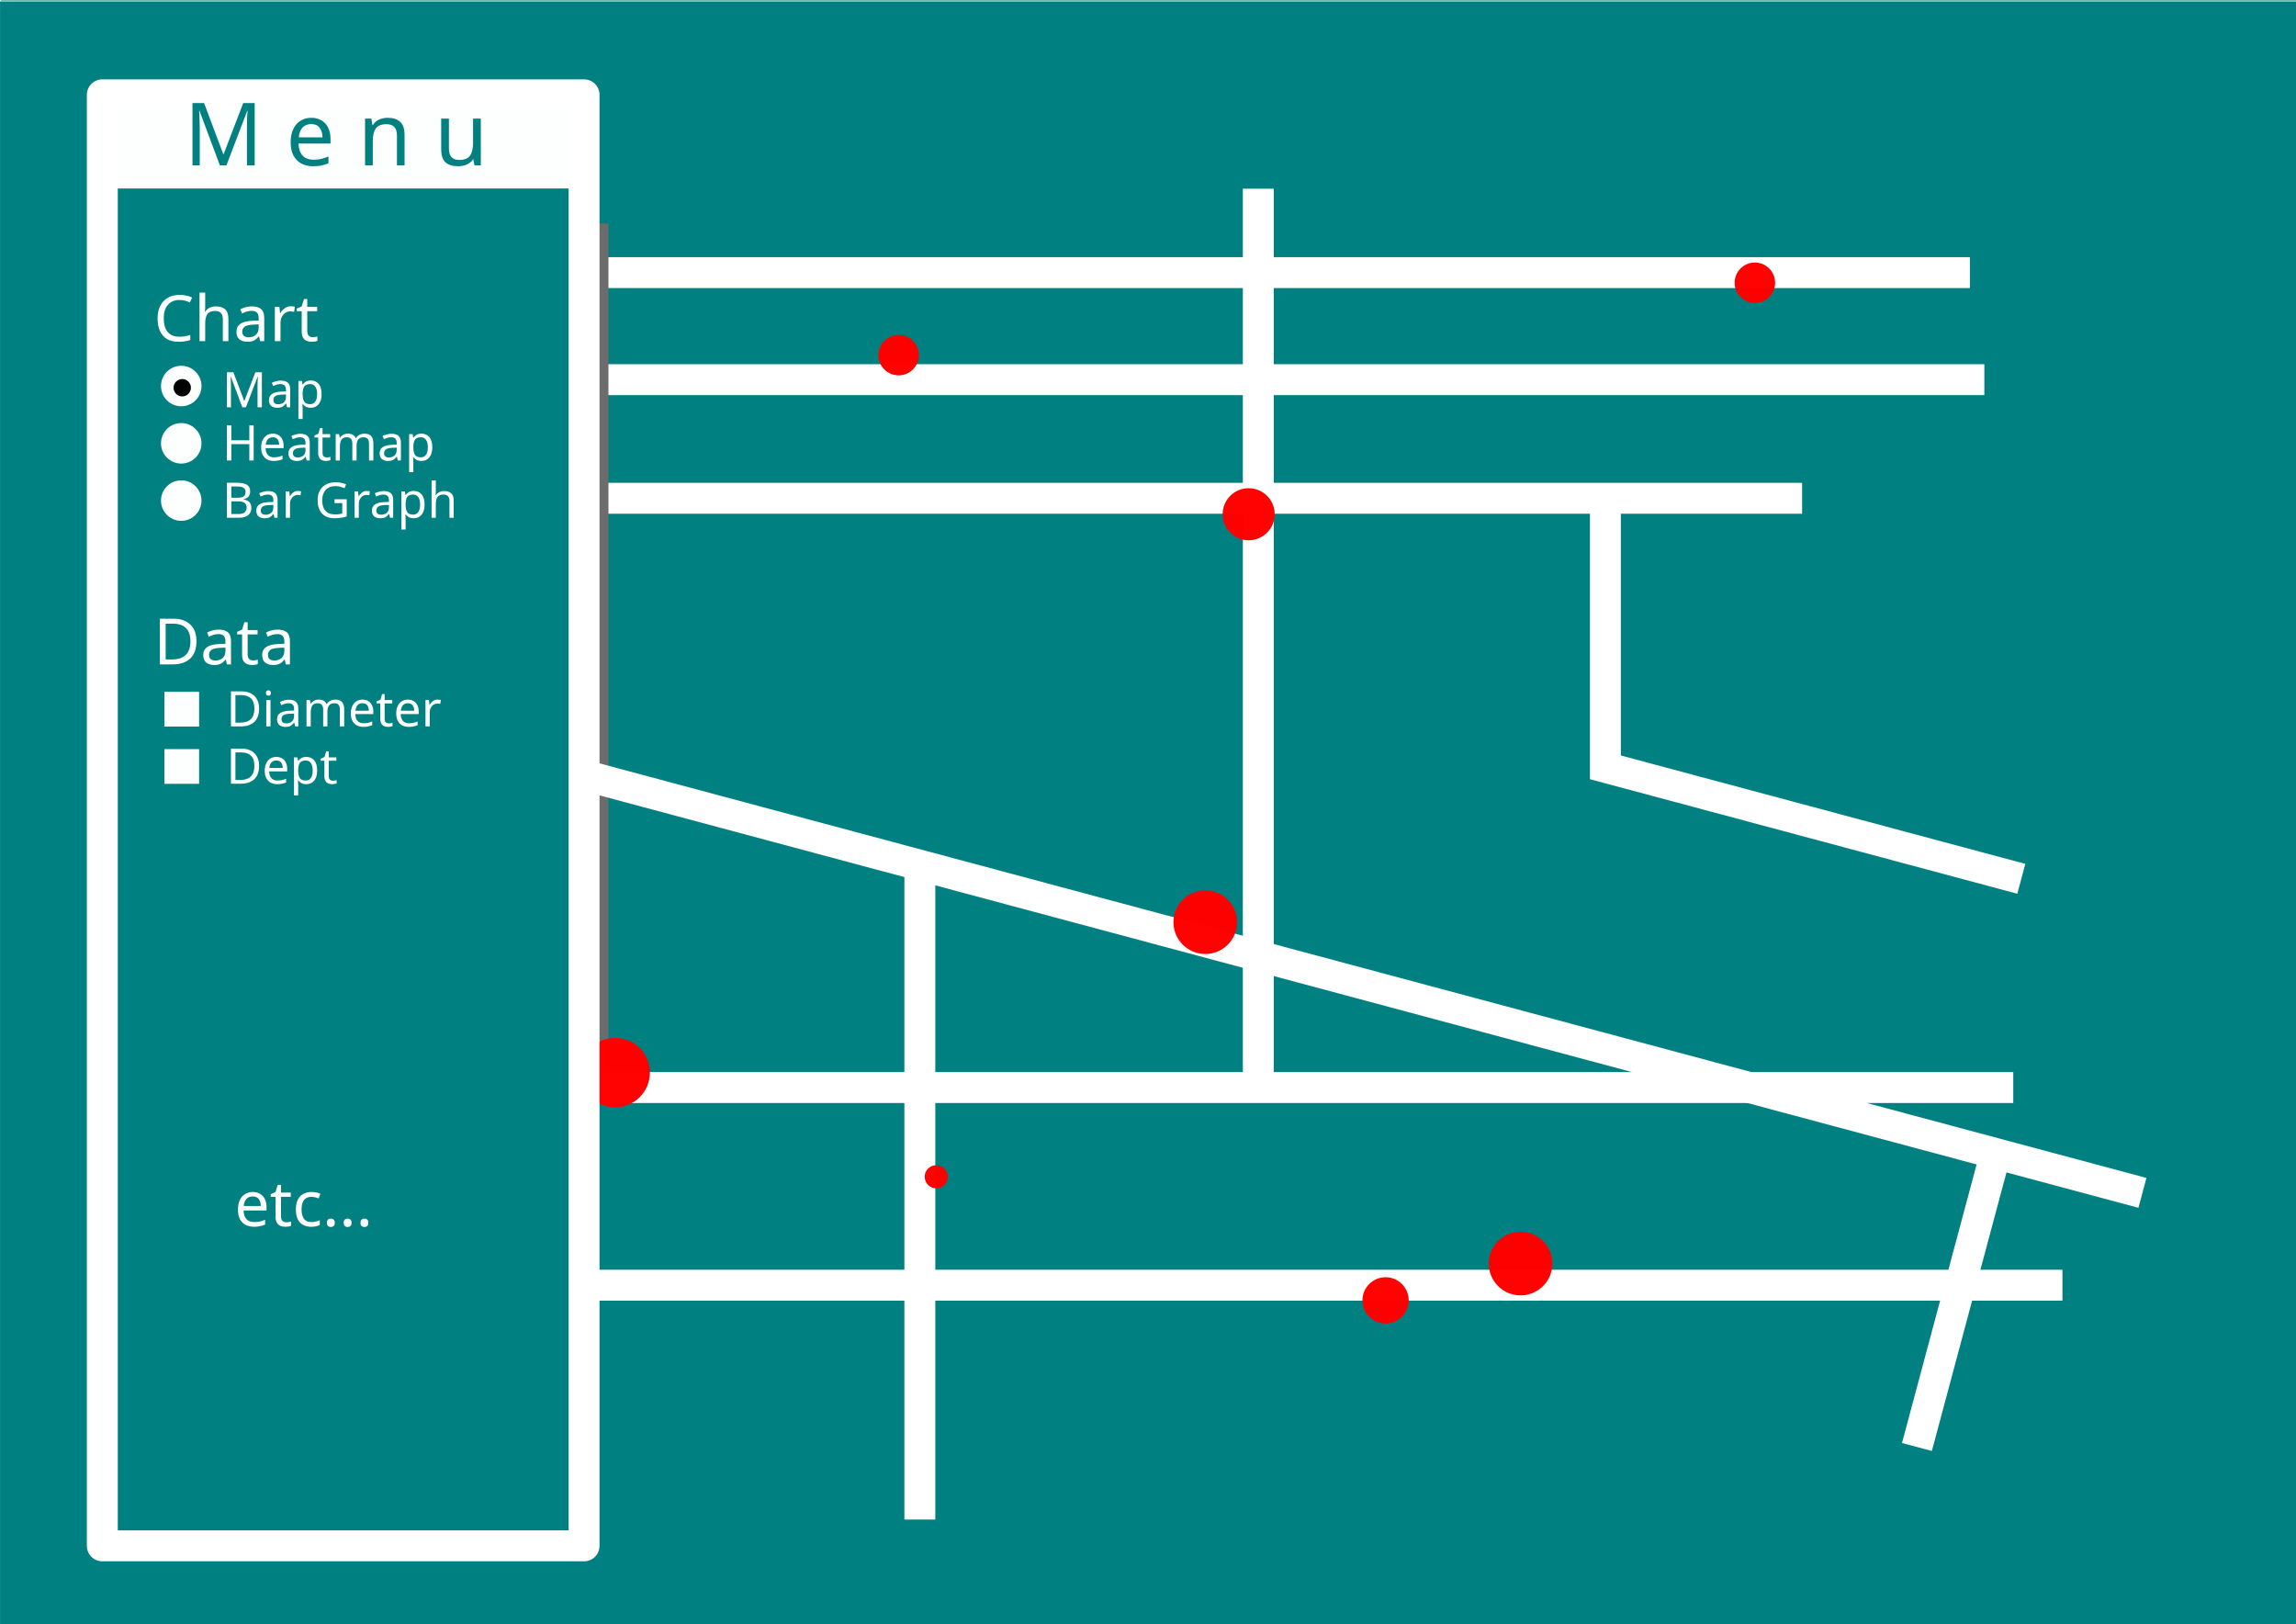
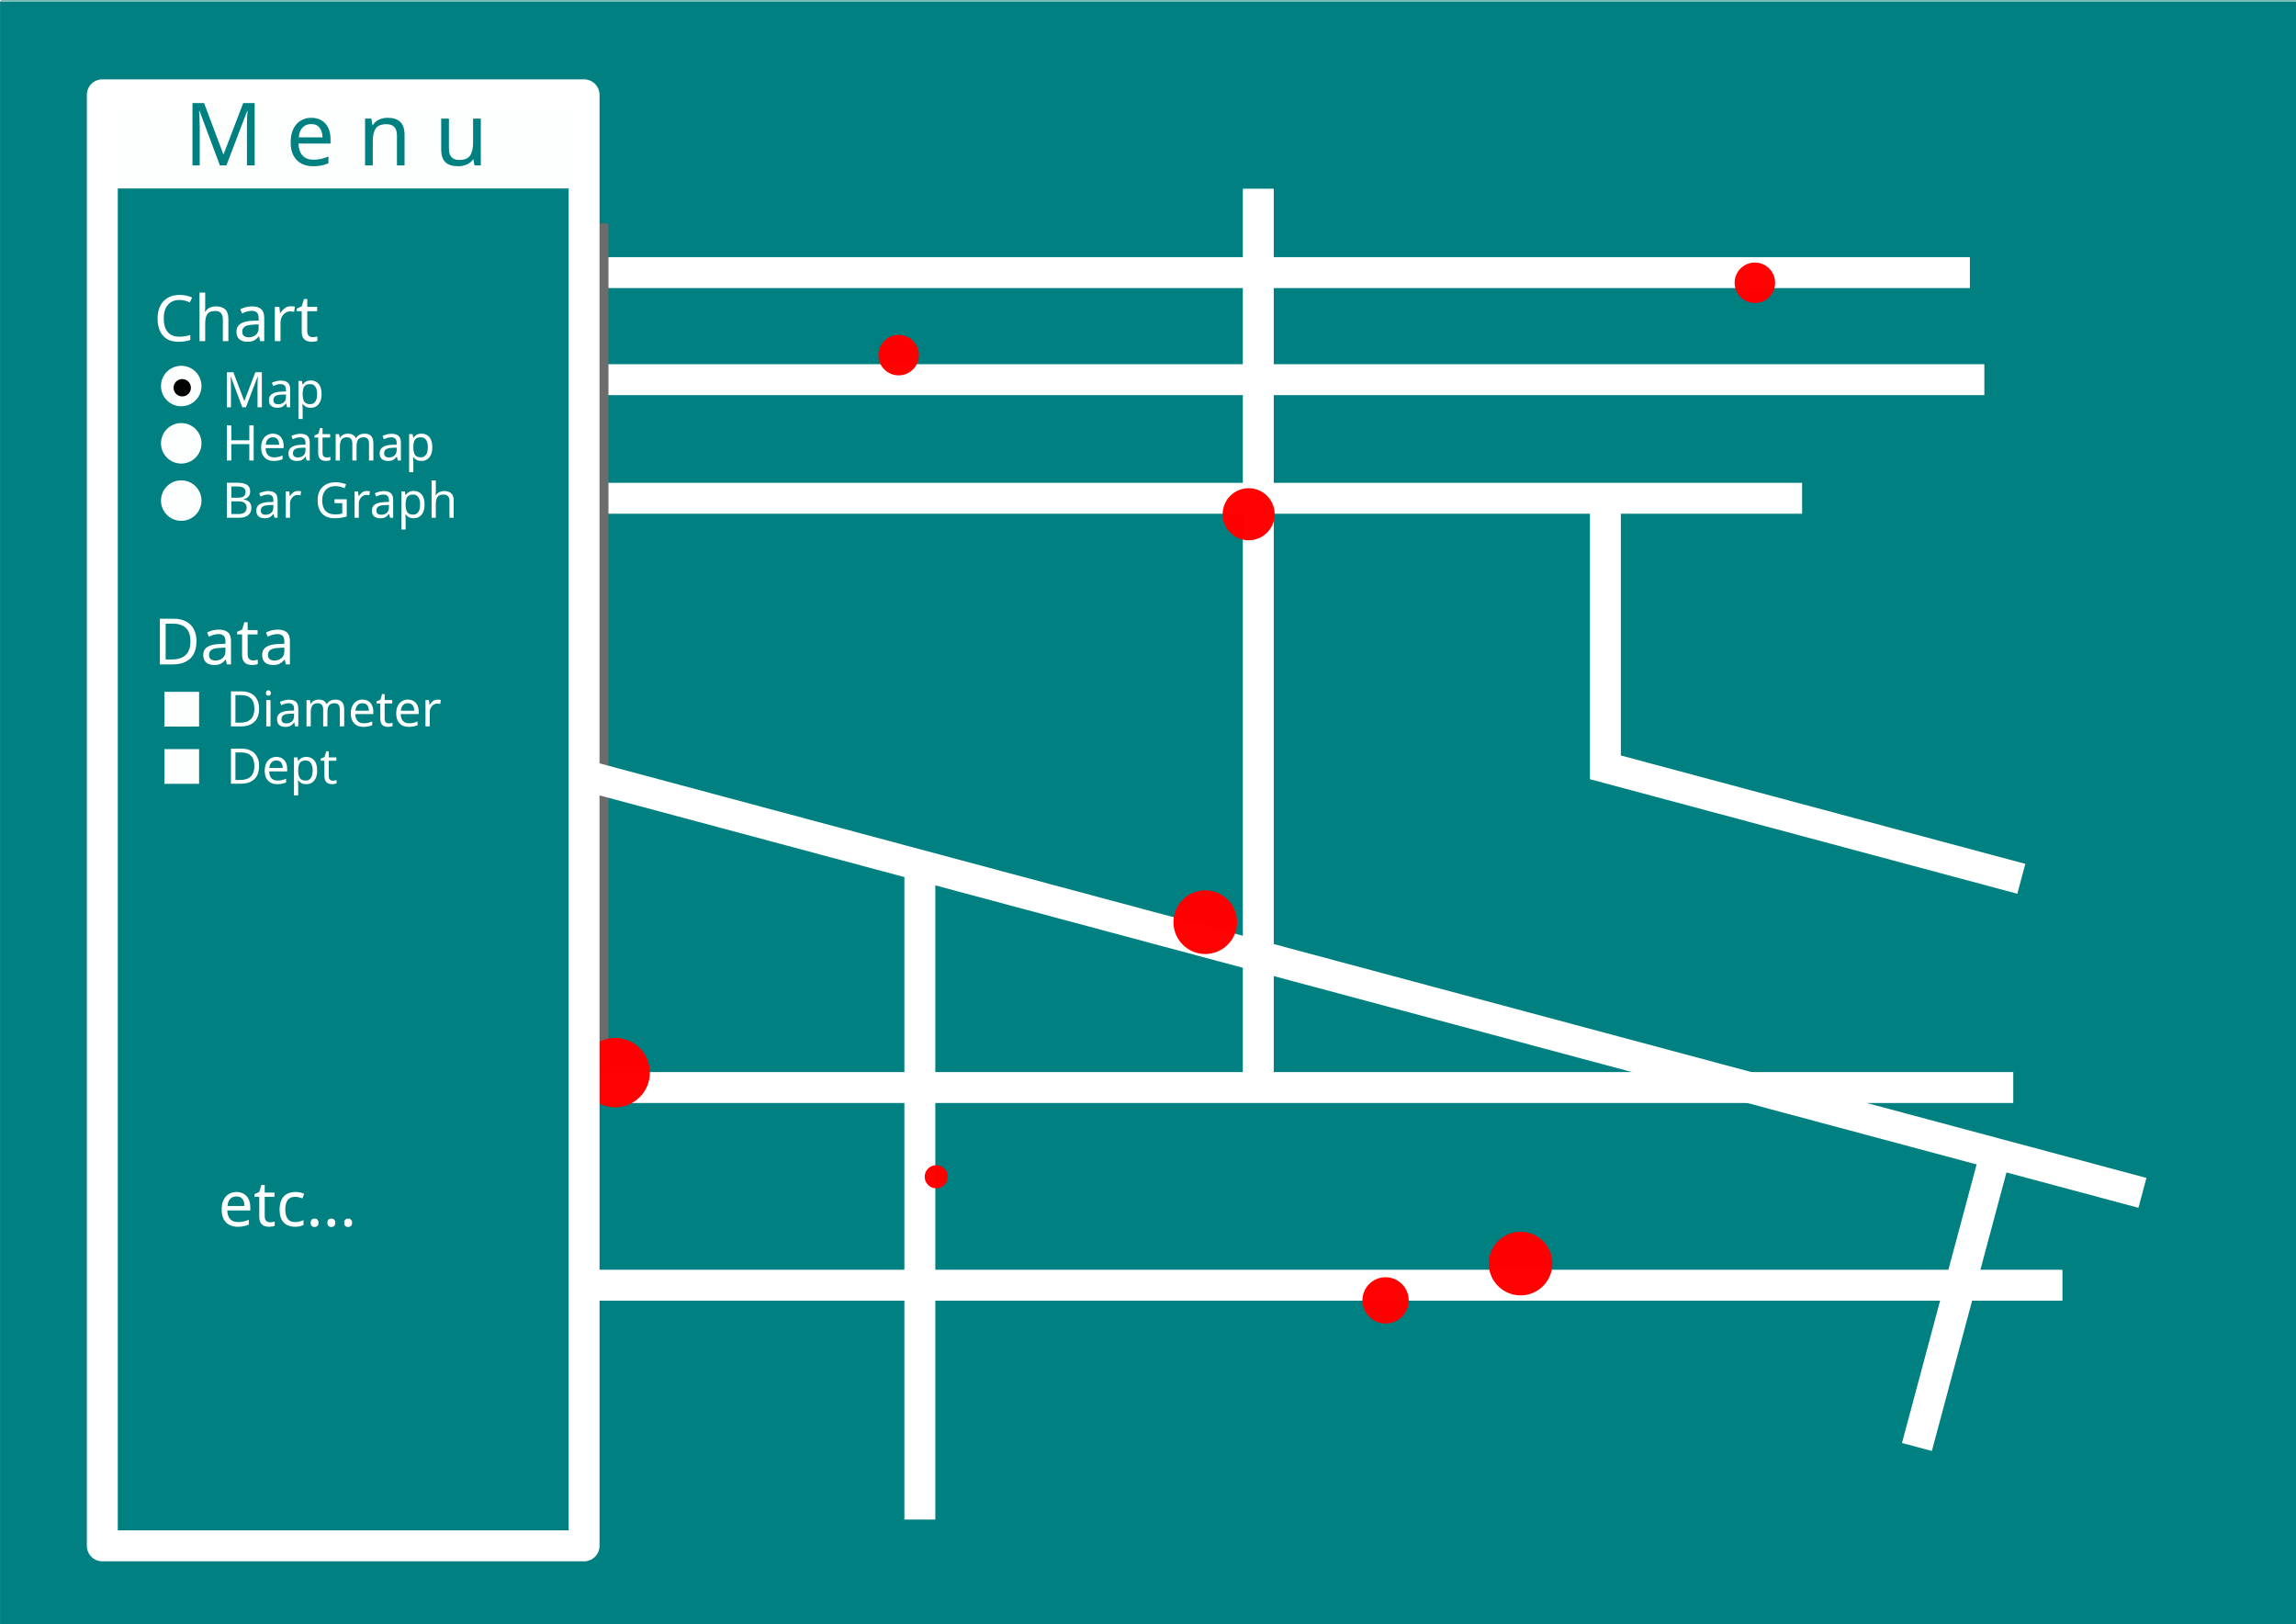
<svg xmlns="http://www.w3.org/2000/svg" width="297mm" height="210mm" viewBox="0 0 297 210" version="1.1" id="svg8">
  <defs id="defs2">
    <marker orient="auto" refY="0.0" refX="0.0" id="Arrow1Lstart" style="overflow:visible">
      <path id="path961" d="M 0.0,0.0 L 5.0,-5.0 L -12.5,0.0 L 5.0,5.0 L 0.0,0.0 z " style="fill-rule:evenodd;stroke:#000000;stroke-width:1.0pt" transform="scale(0.8) translate(12.5,0)" />
    </marker>
  </defs>
  <g id="layer1" transform="translate(0,-87)" style="display:inline">
    <rect style="fill:#008080;fill-opacity:1;stroke:none;stroke-width:0.499;stroke-miterlimit:4;stroke-dasharray:none;stroke-dashoffset:0;stroke-opacity:1" id="rect817" width="299.49" height="212.996" x="0.024" y="87.034" />
    <text xml:space="preserve" style="font-style:normal;font-weight:normal;font-size:22.051px;line-height:1.25;font-family:sans-serif;letter-spacing:0px;word-spacing:0px;fill:none;fill-opacity:1;stroke:#6c6c6c;stroke-width:4;stroke-miterlimit:4;stroke-dasharray:none;stroke-opacity:1" x="52.841" y="205.747" id="text821">
      <tspan id="tspan819" x="52.841" y="205.747" style="fill:none;stroke-width:4;stroke-miterlimit:4;stroke-dasharray:none;stroke:#6c6c6c;stroke-opacity:1;fill-opacity:1">Data</tspan>
    </text>
    <text id="text825" y="205.656" x="206.039" style="font-style:normal;font-weight:normal;font-size:22.051px;line-height:1.25;font-family:sans-serif;letter-spacing:0px;word-spacing:0px;fill:none;fill-opacity:1;stroke:#6c6c6c;stroke-width:4;stroke-miterlimit:4;stroke-dasharray:none;stroke-opacity:1" xml:space="preserve">
      <tspan style="fill:none;stroke-width:4;stroke-miterlimit:4;stroke-dasharray:none;stroke:#6c6c6c;stroke-opacity:1;fill-opacity:1" y="205.656" x="206.039" id="tspan823">Nav</tspan>
    </text>
  </g>
  <g id="layer2">
    <rect style="fill:#008080;fill-opacity:1;stroke:none;stroke-width:0.5;stroke-miterlimit:4;stroke-dasharray:none;stroke-dashoffset:0;stroke-opacity:1" id="rect868" width="299.49" height="212.996" x="0.024" y="0.034" />
    <path style="fill:none;stroke:#ffffff;stroke-width:4;stroke-linecap:butt;stroke-linejoin:miter;stroke-opacity:1;stroke-miterlimit:4;stroke-dasharray:none;fill-opacity:1" d="m 33.676,35.259 h 221.139" id="path872" />
    <path style="fill:none;stroke:#ffffff;stroke-width:4;stroke-linecap:butt;stroke-linejoin:miter;stroke-opacity:1;stroke-miterlimit:4;stroke-dasharray:none;fill-opacity:1" d="M 34.424,49.104 H 256.686" id="path874" />
    <path style="fill:none;stroke:#ffffff;stroke-width:4;stroke-linecap:butt;stroke-linejoin:miter;stroke-opacity:1;stroke-miterlimit:4;stroke-dasharray:none;fill-opacity:1" d="M 34.424,64.445 H 233.112" id="path876" />
    <path style="fill:none;stroke:#6c6c6c;stroke-width:4;stroke-linecap:butt;stroke-linejoin:miter;stroke-opacity:1;stroke-miterlimit:4;stroke-dasharray:none;fill-opacity:1" d="M 76.706,28.898 V 141.9" id="path878" />
    <path style="fill:none;stroke:#ffffff;stroke-width:4;stroke-linecap:butt;stroke-linejoin:miter;stroke-opacity:1;stroke-miterlimit:4;stroke-dasharray:none;fill-opacity:1" d="M 162.767,24.408 V 140.029" id="path880" />
    <path style="fill:none;stroke:#ffffff;stroke-width:4;stroke-linecap:butt;stroke-linejoin:miter;stroke-opacity:1;stroke-miterlimit:4;stroke-dasharray:none;fill-opacity:1" d="m 70.345,98.869 155.958,41.789 -184.396,0" id="path882" />
    <path style="fill:none;stroke:#ffffff;stroke-width:4;stroke-linecap:butt;stroke-linejoin:miter;stroke-opacity:1;stroke-miterlimit:4;stroke-dasharray:none;fill-opacity:1" d="m 118.988,111.966 v 84.564" id="path884" />
    <path style="fill:none;stroke:#ffffff;stroke-width:4;stroke-linecap:butt;stroke-linejoin:miter;stroke-opacity:1;stroke-miterlimit:4;stroke-dasharray:none;fill-opacity:1" d="m 260.427,140.658 h -34.124 l 50.833,13.621" id="path886" />
    <path style="fill:none;stroke:#ffffff;stroke-width:4;stroke-linecap:butt;stroke-linejoin:miter;stroke-opacity:1;stroke-miterlimit:4;stroke-dasharray:none;fill-opacity:1" d="m 258.182,149.009 -10.218,38.135" id="path888" />
    <path style="fill:none;stroke:#ffffff;stroke-width:4;stroke-linecap:butt;stroke-linejoin:miter;stroke-opacity:1;stroke-miterlimit:4;stroke-dasharray:none;fill-opacity:1" d="M 266.788,166.221 H 48.643" id="path890" />
    <path style="fill:none;stroke:#ffffff;stroke-width:4;stroke-linecap:butt;stroke-linejoin:miter;stroke-opacity:1;stroke-miterlimit:4;stroke-dasharray:none;fill-opacity:1" d="M 207.668,64.445 V 99.244 L 261.47,113.66" id="path892" />
    <circle style="fill:#ff0000;fill-opacity:0.99;stroke:none;stroke-width:4;stroke-linejoin:round;stroke-miterlimit:4;stroke-dasharray:none;stroke-dashoffset:0;stroke-opacity:1" id="path894" cx="179.231" cy="168.183" r="2.993" />
    <circle r="4.116" cy="163.42" cx="196.693" id="circle898" style="fill:#ff0000;fill-opacity:0.99;stroke:none;stroke-width:5.5;stroke-linejoin:round;stroke-miterlimit:4;stroke-dasharray:none;stroke-dashoffset:0;stroke-opacity:1" />
    <circle style="fill:#ff0000;fill-opacity:0.99;stroke:none;stroke-width:5.5;stroke-linejoin:round;stroke-miterlimit:4;stroke-dasharray:none;stroke-dashoffset:0;stroke-opacity:1" id="circle900" cx="155.908" cy="119.268" r="4.116" />
    <circle r="1.497" cy="152.195" cx="121.109" id="circle902" style="fill:#ff0000;fill-opacity:0.99;stroke:none;stroke-width:2;stroke-linejoin:round;stroke-miterlimit:4;stroke-dasharray:none;stroke-dashoffset:0;stroke-opacity:1" />
    <circle r="3.368" cy="66.509" cx="161.521" id="circle904" style="fill:#ff0000;fill-opacity:0.99;stroke:none;stroke-width:4.5;stroke-linejoin:round;stroke-miterlimit:4;stroke-dasharray:none;stroke-dashoffset:0;stroke-opacity:1" />
    <circle r="4.116" cy="61.644" cx="66.699" id="circle906" style="fill:#ff0000;fill-opacity:0.99;stroke:none;stroke-width:5.5;stroke-linejoin:round;stroke-miterlimit:4;stroke-dasharray:none;stroke-dashoffset:0;stroke-opacity:1" />
    <circle style="fill:#ff0000;fill-opacity:0.99;stroke:none;stroke-width:3.5;stroke-linejoin:round;stroke-miterlimit:4;stroke-dasharray:none;stroke-dashoffset:0;stroke-opacity:1" id="circle908" cx="116.245" cy="45.929" r="2.619" />
    <circle r="2.619" cy="36.574" cx="227.002" id="circle910" style="fill:#ff0000;fill-opacity:0.99;stroke:none;stroke-width:3.5;stroke-linejoin:round;stroke-miterlimit:4;stroke-dasharray:none;stroke-dashoffset:0;stroke-opacity:1" />
    <circle style="fill:#ff0000;fill-opacity:0.99;stroke:none;stroke-width:6;stroke-linejoin:round;stroke-miterlimit:4;stroke-dasharray:none;stroke-dashoffset:0;stroke-opacity:1" id="circle912" cx="79.576" cy="138.725" r="4.49" />
-     <g id="g4210">
-       <rect y="12.263" x="13.234" height="187.667" width="62.318" id="rect870" style="fill:#008080;fill-opacity:1;stroke:#ffffff;stroke-width:4;stroke-linejoin:round;stroke-miterlimit:4;stroke-dasharray:none;stroke-dashoffset:0;stroke-opacity:1" />
-       <rect transform="rotate(90)" y="-75.407" x="12.06" height="61.772" width="12.316" id="rect933" style="fill:#ffffff;fill-opacity:0.99;stroke:none;stroke-width:2.294;stroke-linejoin:round;stroke-miterlimit:4;stroke-dasharray:none;stroke-dashoffset:0;stroke-opacity:1" />
-       <text xml:space="preserve" style="font-style:normal;font-weight:normal;font-size:11.284px;line-height:1.25;font-family:sans-serif;letter-spacing:0px;word-spacing:0px;fill:#008080;fill-opacity:1;stroke:none;stroke-width:0.282" x="23.805" y="21.389" id="text4177">
-         <tspan id="tspan4175" x="23.805" y="21.389" style="fill:#008080;stroke-width:0.282">M e n u</tspan>
-       </text>
-     </g>
-     <text xml:space="preserve" style="font-style:normal;font-weight:normal;font-size:8.264px;line-height:1.25;font-family:sans-serif;letter-spacing:0px;word-spacing:0px;fill:#ffffff;fill-opacity:1;stroke:none;stroke-width:0.207" x="19.884" y="44.122" id="text937">
-       <tspan id="tspan935" x="19.884" y="44.122" style="fill:#ffffff;stroke-width:0.207">Chart</tspan>
-     </text>
-     <text xml:space="preserve" style="font-style:normal;font-weight:normal;font-size:6.35px;line-height:1.25;font-family:sans-serif;letter-spacing:0px;word-spacing:0px;fill:#ffffff;fill-opacity:1;stroke:none;stroke-width:0.265" x="28.736" y="52.675" id="text941">
-       <tspan id="tspan939" x="28.736" y="52.675" style="font-size:6.35px;fill:#ffffff;stroke-width:0.265">Map</tspan>
-     </text>
-     <text id="text945" y="59.554" x="28.736" style="font-style:normal;font-weight:normal;font-size:6.35px;line-height:1.25;font-family:sans-serif;letter-spacing:0px;word-spacing:0px;fill:#ffffff;fill-opacity:1;stroke:none;stroke-width:0.265" xml:space="preserve">
-       <tspan style="font-size:6.35px;fill:#ffffff;stroke-width:0.265" y="59.554" x="28.736" id="tspan955">Heatmap</tspan>
-     </text>
-     <text xml:space="preserve" style="font-style:normal;font-weight:normal;font-size:6.35px;line-height:1.25;font-family:sans-serif;letter-spacing:0px;word-spacing:0px;fill:#ffffff;fill-opacity:1;stroke:none;stroke-width:0.265" x="29.266" y="93.95" id="text949">
-       <tspan id="tspan947" x="29.266" y="93.95" style="font-size:6.35px;fill:#ffffff;stroke-width:0.265">Diameter</tspan>
-     </text>
-     <text id="text953" y="101.358" x="29.266" style="font-style:normal;font-weight:normal;font-size:6.35px;line-height:1.25;font-family:sans-serif;letter-spacing:0px;word-spacing:0px;fill:#ffffff;fill-opacity:1;stroke:none;stroke-width:0.265" xml:space="preserve">
-       <tspan style="font-size:6.35px;fill:#ffffff;stroke-width:0.265" y="101.358" x="29.266" id="tspan951">Dept</tspan>
-     </text>
-     <rect style="fill:#ffffff;fill-opacity:0.99;stroke:none;stroke-width:4;stroke-linejoin:round;stroke-miterlimit:4;stroke-dasharray:none;stroke-dashoffset:0;stroke-opacity:1" id="rect959" width="4.49" height="4.49" x="21.264" y="89.477" />
-     <rect y="96.886" x="21.264" height="4.49" width="4.49" id="rect1231" style="fill:#ffffff;fill-opacity:0.99;stroke:none;stroke-width:4;stroke-linejoin:round;stroke-miterlimit:4;stroke-dasharray:none;stroke-dashoffset:0;stroke-opacity:1" />
-     <circle style="fill:#ffffff;fill-opacity:0.99;stroke:none;stroke-width:3.111;stroke-linejoin:round;stroke-miterlimit:4;stroke-dasharray:none;stroke-dashoffset:0;stroke-opacity:1" id="path1233" cx="23.445" cy="49.927" r="2.619" />
-     <circle r="2.619" cy="57.336" cx="23.445" id="circle1235" style="fill:#ffffff;fill-opacity:0.99;stroke:none;stroke-width:3.111;stroke-linejoin:round;stroke-miterlimit:4;stroke-dasharray:none;stroke-dashoffset:0;stroke-opacity:1" />
-     <circle style="fill:#000000;fill-opacity:0.99;stroke:none;stroke-width:2.4;stroke-linejoin:round;stroke-miterlimit:4;stroke-dasharray:none;stroke-dashoffset:0;stroke-opacity:1" id="path1237" cx="23.573" cy="50.147" r="1.123" />
-     <text xml:space="preserve" style="font-style:normal;font-weight:normal;font-size:8.105px;line-height:1.25;font-family:sans-serif;text-align:center;letter-spacing:0px;word-spacing:0px;text-anchor:middle;fill:#ffffff;fill-opacity:1;stroke:none;stroke-width:0.203" x="44.546" y="158.588" id="text1241">
-       <tspan x="44.546" y="158.588" style="text-align:center;text-anchor:middle;fill:#ffffff;stroke-width:0.203" id="tspan1243">etc...</tspan>
-     </text>
    <g id="g3554" transform="translate(198.4376,6.35)">
      <rect style="fill:#008080;fill-opacity:1;stroke:#fffffa;stroke-width:0.115;stroke-miterlimit:4;stroke-dasharray:none;stroke-dashoffset:0;stroke-opacity:0.992" id="rect2907" width="299.49" height="11.315" x="-198.388" y="-17.544" />
      <text id="text2911" y="-7.49" x="-196.272" style="font-style:normal;font-weight:normal;font-size:10.583px;line-height:1.25;font-family:sans-serif;letter-spacing:0px;word-spacing:0px;fill:#fffffd;fill-opacity:1;stroke:none;stroke-width:0.265" xml:space="preserve">
        <tspan style="fill:#fffffd;fill-opacity:1;stroke-width:0.265" y="-7.49" x="-196.272" id="tspan2909">File</tspan>
      </text>
      <text xml:space="preserve" style="font-style:normal;font-weight:normal;font-size:10.583px;line-height:1.25;font-family:sans-serif;letter-spacing:0px;word-spacing:0px;fill:#fffffd;fill-opacity:1;stroke:none;stroke-width:0.265" x="-175.105" y="-7.49" id="text2915">
        <tspan id="tspan2913" x="-175.105" y="-7.49" style="fill:#fffffd;fill-opacity:1;stroke-width:0.265">Mode</tspan>
      </text>
    </g>
-     <text xml:space="preserve" style="font-style:normal;font-weight:normal;font-size:6.35px;line-height:1.25;font-family:sans-serif;letter-spacing:0px;word-spacing:0px;fill:#ffffff;fill-opacity:1;stroke:none;stroke-width:0.265" x="28.736" y="66.962" id="text4173">
-       <tspan id="tspan4171" x="28.736" y="66.962" style="font-size:6.35px;fill:#ffffff;stroke-width:0.265">Bar Graph</tspan>
-     </text>
-     <circle style="fill:#ffffff;fill-opacity:0.99;stroke:none;stroke-width:3.111;stroke-linejoin:round;stroke-miterlimit:4;stroke-dasharray:none;stroke-dashoffset:0;stroke-opacity:1" id="circle4175" cx="23.445" cy="64.744" r="2.619" />
-     <text id="text4171" y="85.926" x="19.884" style="font-style:normal;font-weight:normal;font-size:8.264px;line-height:1.25;font-family:sans-serif;letter-spacing:0px;word-spacing:0px;fill:#ffffff;fill-opacity:1;stroke:none;stroke-width:0.207" xml:space="preserve">
-       <tspan style="fill:#ffffff;stroke-width:0.207" y="85.926" x="19.884" id="tspan4169">Data</tspan>
-     </text>
+     <g id="g2301">
+       <g id="g4210">
+         <rect style="fill:#008080;fill-opacity:1;stroke:#ffffff;stroke-width:4;stroke-linejoin:round;stroke-miterlimit:4;stroke-dasharray:none;stroke-dashoffset:0;stroke-opacity:1" id="rect870" width="62.318" height="187.667" x="13.234" y="12.263" />
+         <rect style="fill:#ffffff;fill-opacity:0.99;stroke:none;stroke-width:2.294;stroke-linejoin:round;stroke-miterlimit:4;stroke-dasharray:none;stroke-dashoffset:0;stroke-opacity:1" id="rect933" width="12.316" height="61.772" x="12.06" y="-75.407" transform="rotate(90)" />
+         <text id="text4177" y="21.389" x="23.805" style="font-style:normal;font-weight:normal;font-size:11.284px;line-height:1.25;font-family:sans-serif;letter-spacing:0px;word-spacing:0px;fill:#008080;fill-opacity:1;stroke:none;stroke-width:0.282" xml:space="preserve">
+           <tspan style="fill:#008080;stroke-width:0.282" y="21.389" x="23.805" id="tspan4175">M e n u</tspan>
+         </text>
+       </g>
+       <text id="text937" y="44.122" x="19.884" style="font-style:normal;font-weight:normal;font-size:8.264px;line-height:1.25;font-family:sans-serif;letter-spacing:0px;word-spacing:0px;fill:#ffffff;fill-opacity:1;stroke:none;stroke-width:0.207" xml:space="preserve">
+         <tspan style="fill:#ffffff;stroke-width:0.207" y="44.122" x="19.884" id="tspan935">Chart</tspan>
+       </text>
+       <text id="text941" y="52.675" x="28.736" style="font-style:normal;font-weight:normal;font-size:6.35px;line-height:1.25;font-family:sans-serif;letter-spacing:0px;word-spacing:0px;fill:#ffffff;fill-opacity:1;stroke:none;stroke-width:0.265" xml:space="preserve">
+         <tspan style="font-size:6.35px;fill:#ffffff;stroke-width:0.265" y="52.675" x="28.736" id="tspan939">Map</tspan>
+       </text>
+       <text xml:space="preserve" style="font-style:normal;font-weight:normal;font-size:6.35px;line-height:1.25;font-family:sans-serif;letter-spacing:0px;word-spacing:0px;fill:#ffffff;fill-opacity:1;stroke:none;stroke-width:0.265" x="28.736" y="59.554" id="text945">
+         <tspan id="tspan955" x="28.736" y="59.554" style="font-size:6.35px;fill:#ffffff;stroke-width:0.265">Heatmap</tspan>
+       </text>
+       <text id="text949" y="93.95" x="29.266" style="font-style:normal;font-weight:normal;font-size:6.35px;line-height:1.25;font-family:sans-serif;letter-spacing:0px;word-spacing:0px;fill:#ffffff;fill-opacity:1;stroke:none;stroke-width:0.265" xml:space="preserve">
+         <tspan style="font-size:6.35px;fill:#ffffff;stroke-width:0.265" y="93.95" x="29.266" id="tspan947">Diameter</tspan>
+       </text>
+       <text xml:space="preserve" style="font-style:normal;font-weight:normal;font-size:6.35px;line-height:1.25;font-family:sans-serif;letter-spacing:0px;word-spacing:0px;fill:#ffffff;fill-opacity:1;stroke:none;stroke-width:0.265" x="29.266" y="101.358" id="text953">
+         <tspan id="tspan951" x="29.266" y="101.358" style="font-size:6.35px;fill:#ffffff;stroke-width:0.265">Dept</tspan>
+       </text>
+       <rect y="89.477" x="21.264" height="4.49" width="4.49" id="rect959" style="fill:#ffffff;fill-opacity:0.99;stroke:none;stroke-width:4;stroke-linejoin:round;stroke-miterlimit:4;stroke-dasharray:none;stroke-dashoffset:0;stroke-opacity:1" />
+       <rect style="fill:#ffffff;fill-opacity:0.99;stroke:none;stroke-width:4;stroke-linejoin:round;stroke-miterlimit:4;stroke-dasharray:none;stroke-dashoffset:0;stroke-opacity:1" id="rect1231" width="4.49" height="4.49" x="21.264" y="96.886" />
+       <circle r="2.619" cy="49.927" cx="23.445" id="path1233" style="fill:#ffffff;fill-opacity:0.99;stroke:none;stroke-width:3.111;stroke-linejoin:round;stroke-miterlimit:4;stroke-dasharray:none;stroke-dashoffset:0;stroke-opacity:1" />
+       <circle style="fill:#ffffff;fill-opacity:0.99;stroke:none;stroke-width:3.111;stroke-linejoin:round;stroke-miterlimit:4;stroke-dasharray:none;stroke-dashoffset:0;stroke-opacity:1" id="circle1235" cx="23.445" cy="57.336" r="2.619" />
+       <circle r="1.123" cy="50.147" cx="23.573" id="path1237" style="fill:#000000;fill-opacity:0.99;stroke:none;stroke-width:2.4;stroke-linejoin:round;stroke-miterlimit:4;stroke-dasharray:none;stroke-dashoffset:0;stroke-opacity:1" />
+       <text id="text1241" y="158.588" x="44.546" style="font-style:normal;font-weight:normal;font-size:8.105px;line-height:1.25;font-family:sans-serif;text-align:center;letter-spacing:0px;word-spacing:0px;text-anchor:middle;fill:#ffffff;fill-opacity:1;stroke:none;stroke-width:0.203" xml:space="preserve">
+         <tspan id="tspan1243" style="text-align:center;text-anchor:middle;fill:#ffffff;stroke-width:0.203" y="158.588" x="44.546">etc...</tspan>
+       </text>
+       <text id="text4173" y="66.962" x="28.736" style="font-style:normal;font-weight:normal;font-size:6.35px;line-height:1.25;font-family:sans-serif;letter-spacing:0px;word-spacing:0px;fill:#ffffff;fill-opacity:1;stroke:none;stroke-width:0.265" xml:space="preserve">
+         <tspan style="font-size:6.35px;fill:#ffffff;stroke-width:0.265" y="66.962" x="28.736" id="tspan4171">Bar Graph</tspan>
+       </text>
+       <circle r="2.619" cy="64.744" cx="23.445" id="circle4175" style="fill:#ffffff;fill-opacity:0.99;stroke:none;stroke-width:3.111;stroke-linejoin:round;stroke-miterlimit:4;stroke-dasharray:none;stroke-dashoffset:0;stroke-opacity:1" />
+       <text xml:space="preserve" style="font-style:normal;font-weight:normal;font-size:8.264px;line-height:1.25;font-family:sans-serif;letter-spacing:0px;word-spacing:0px;fill:#ffffff;fill-opacity:1;stroke:none;stroke-width:0.207" x="19.884" y="85.926" id="text4171">
+         <tspan id="tspan4169" x="19.884" y="85.926" style="fill:#ffffff;stroke-width:0.207">Data</tspan>
+       </text>
+     </g>
  </g>
</svg>
